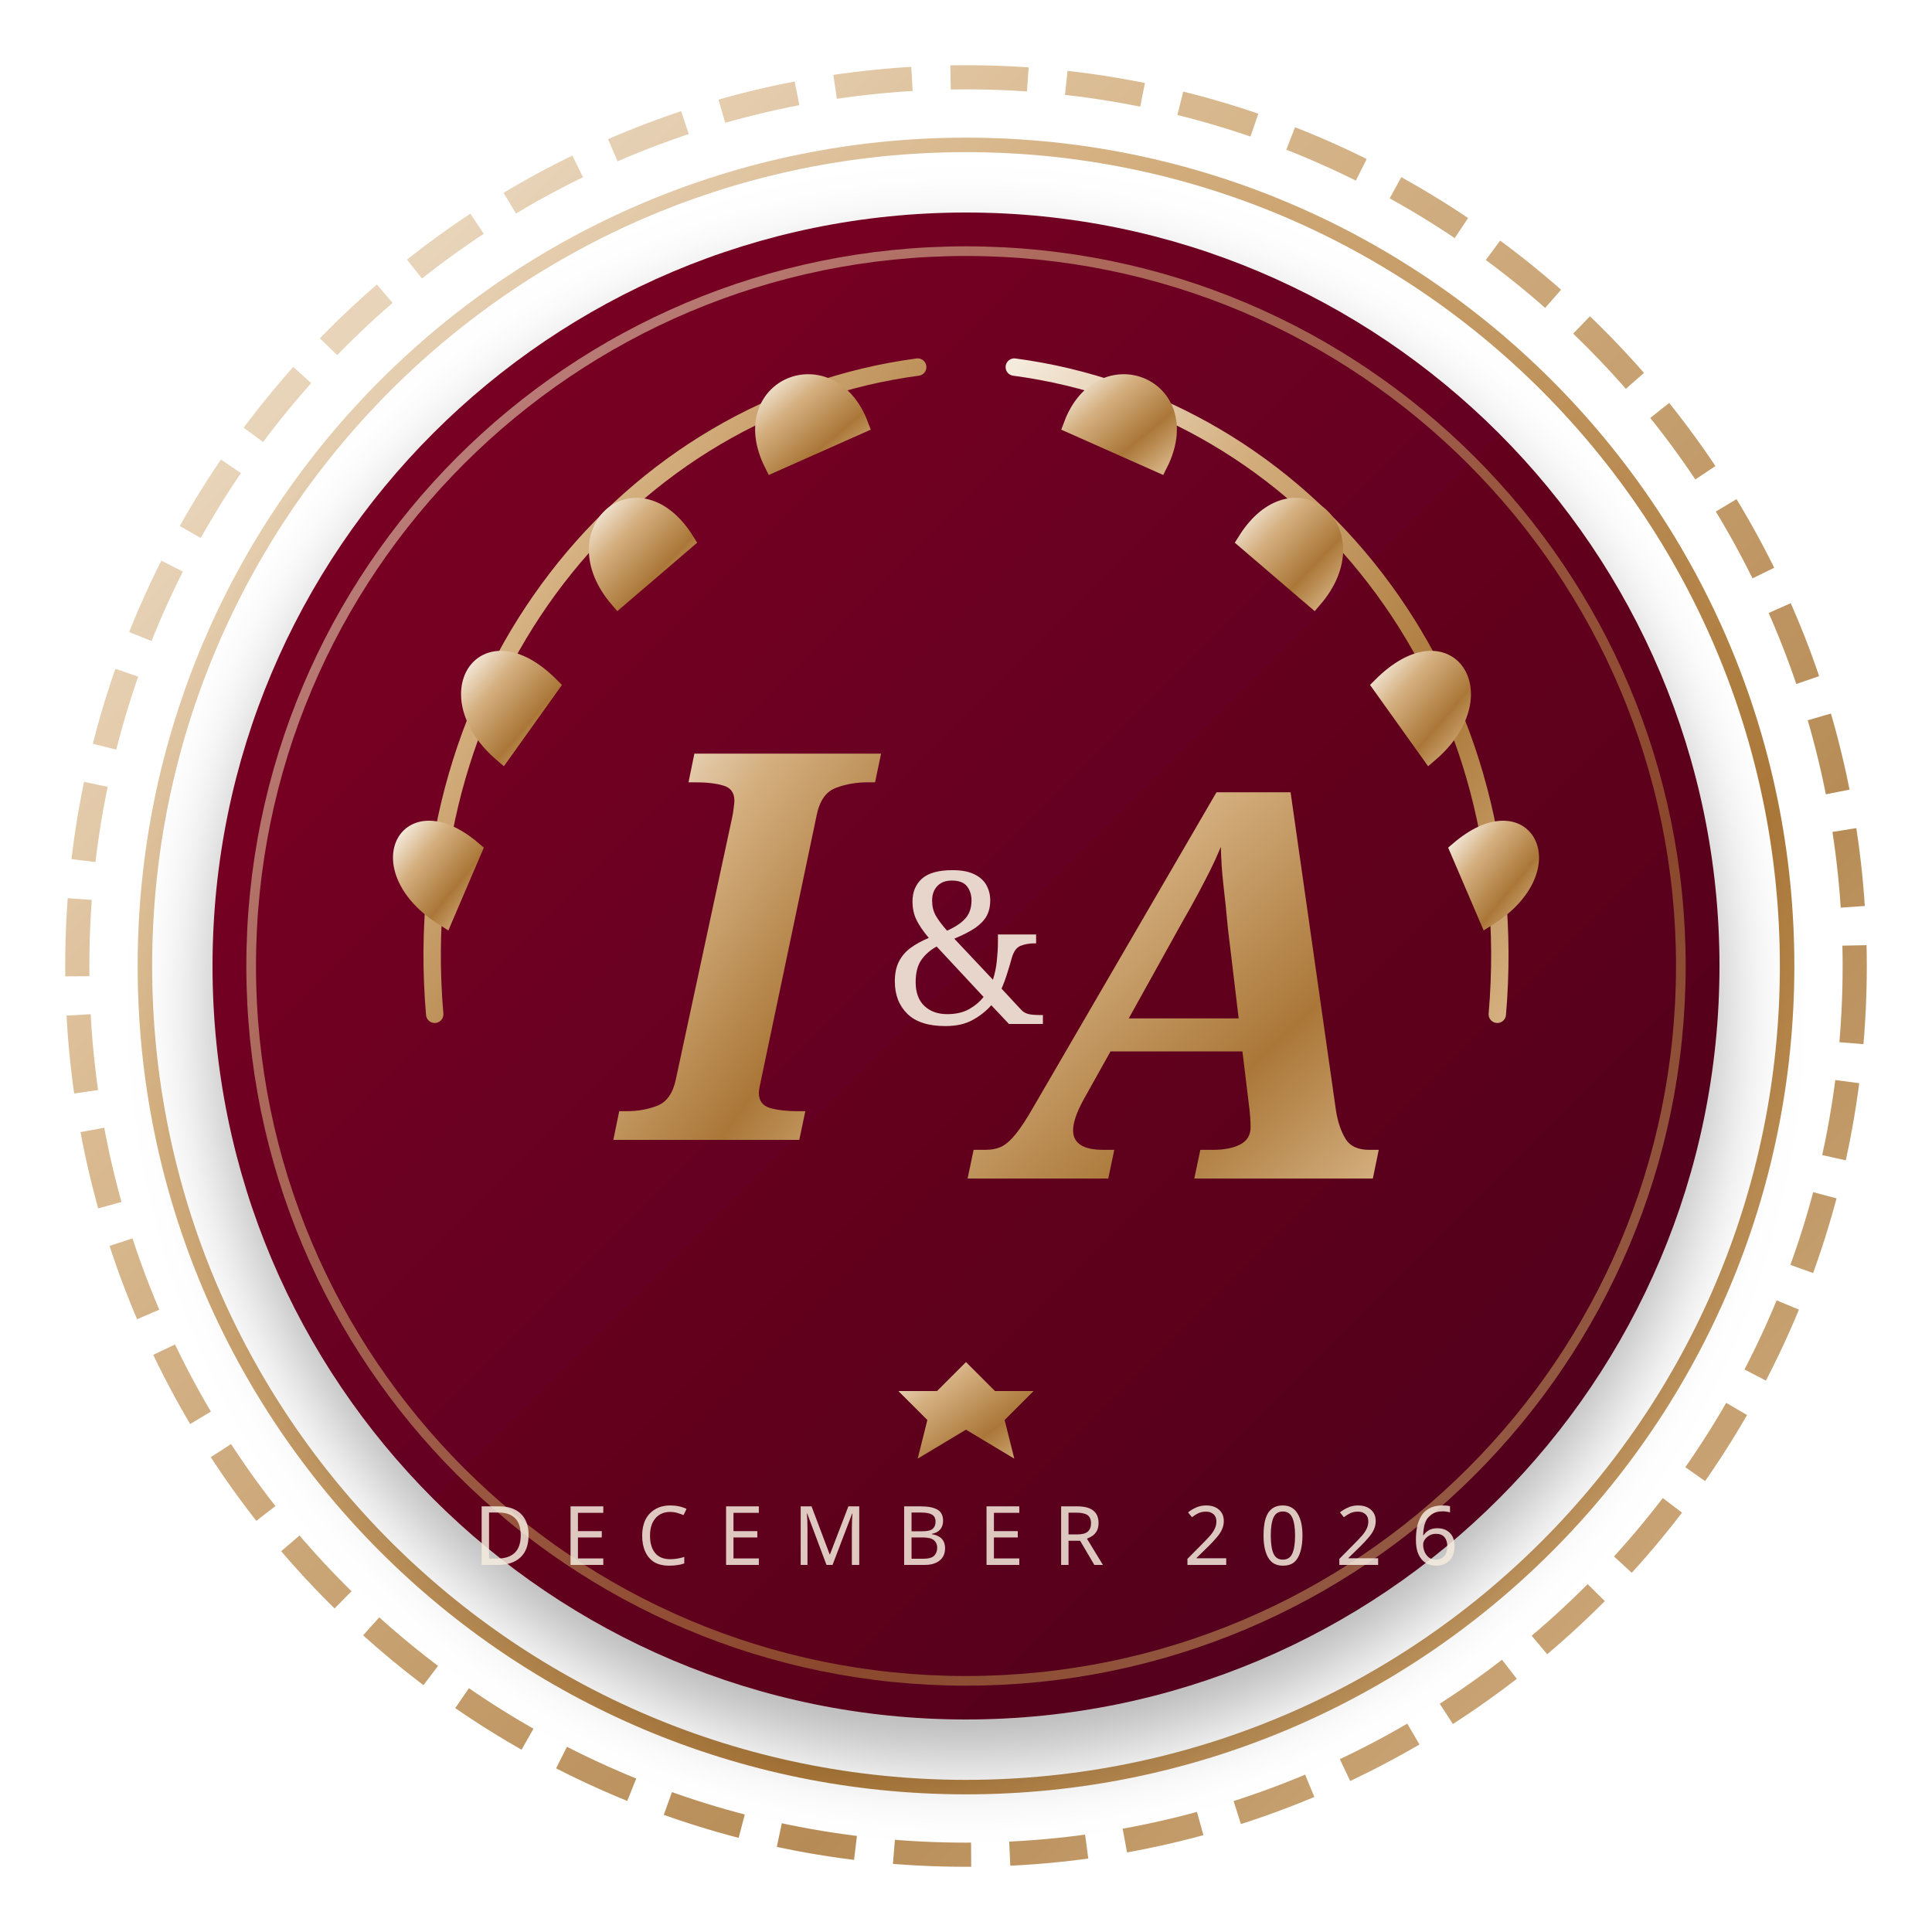
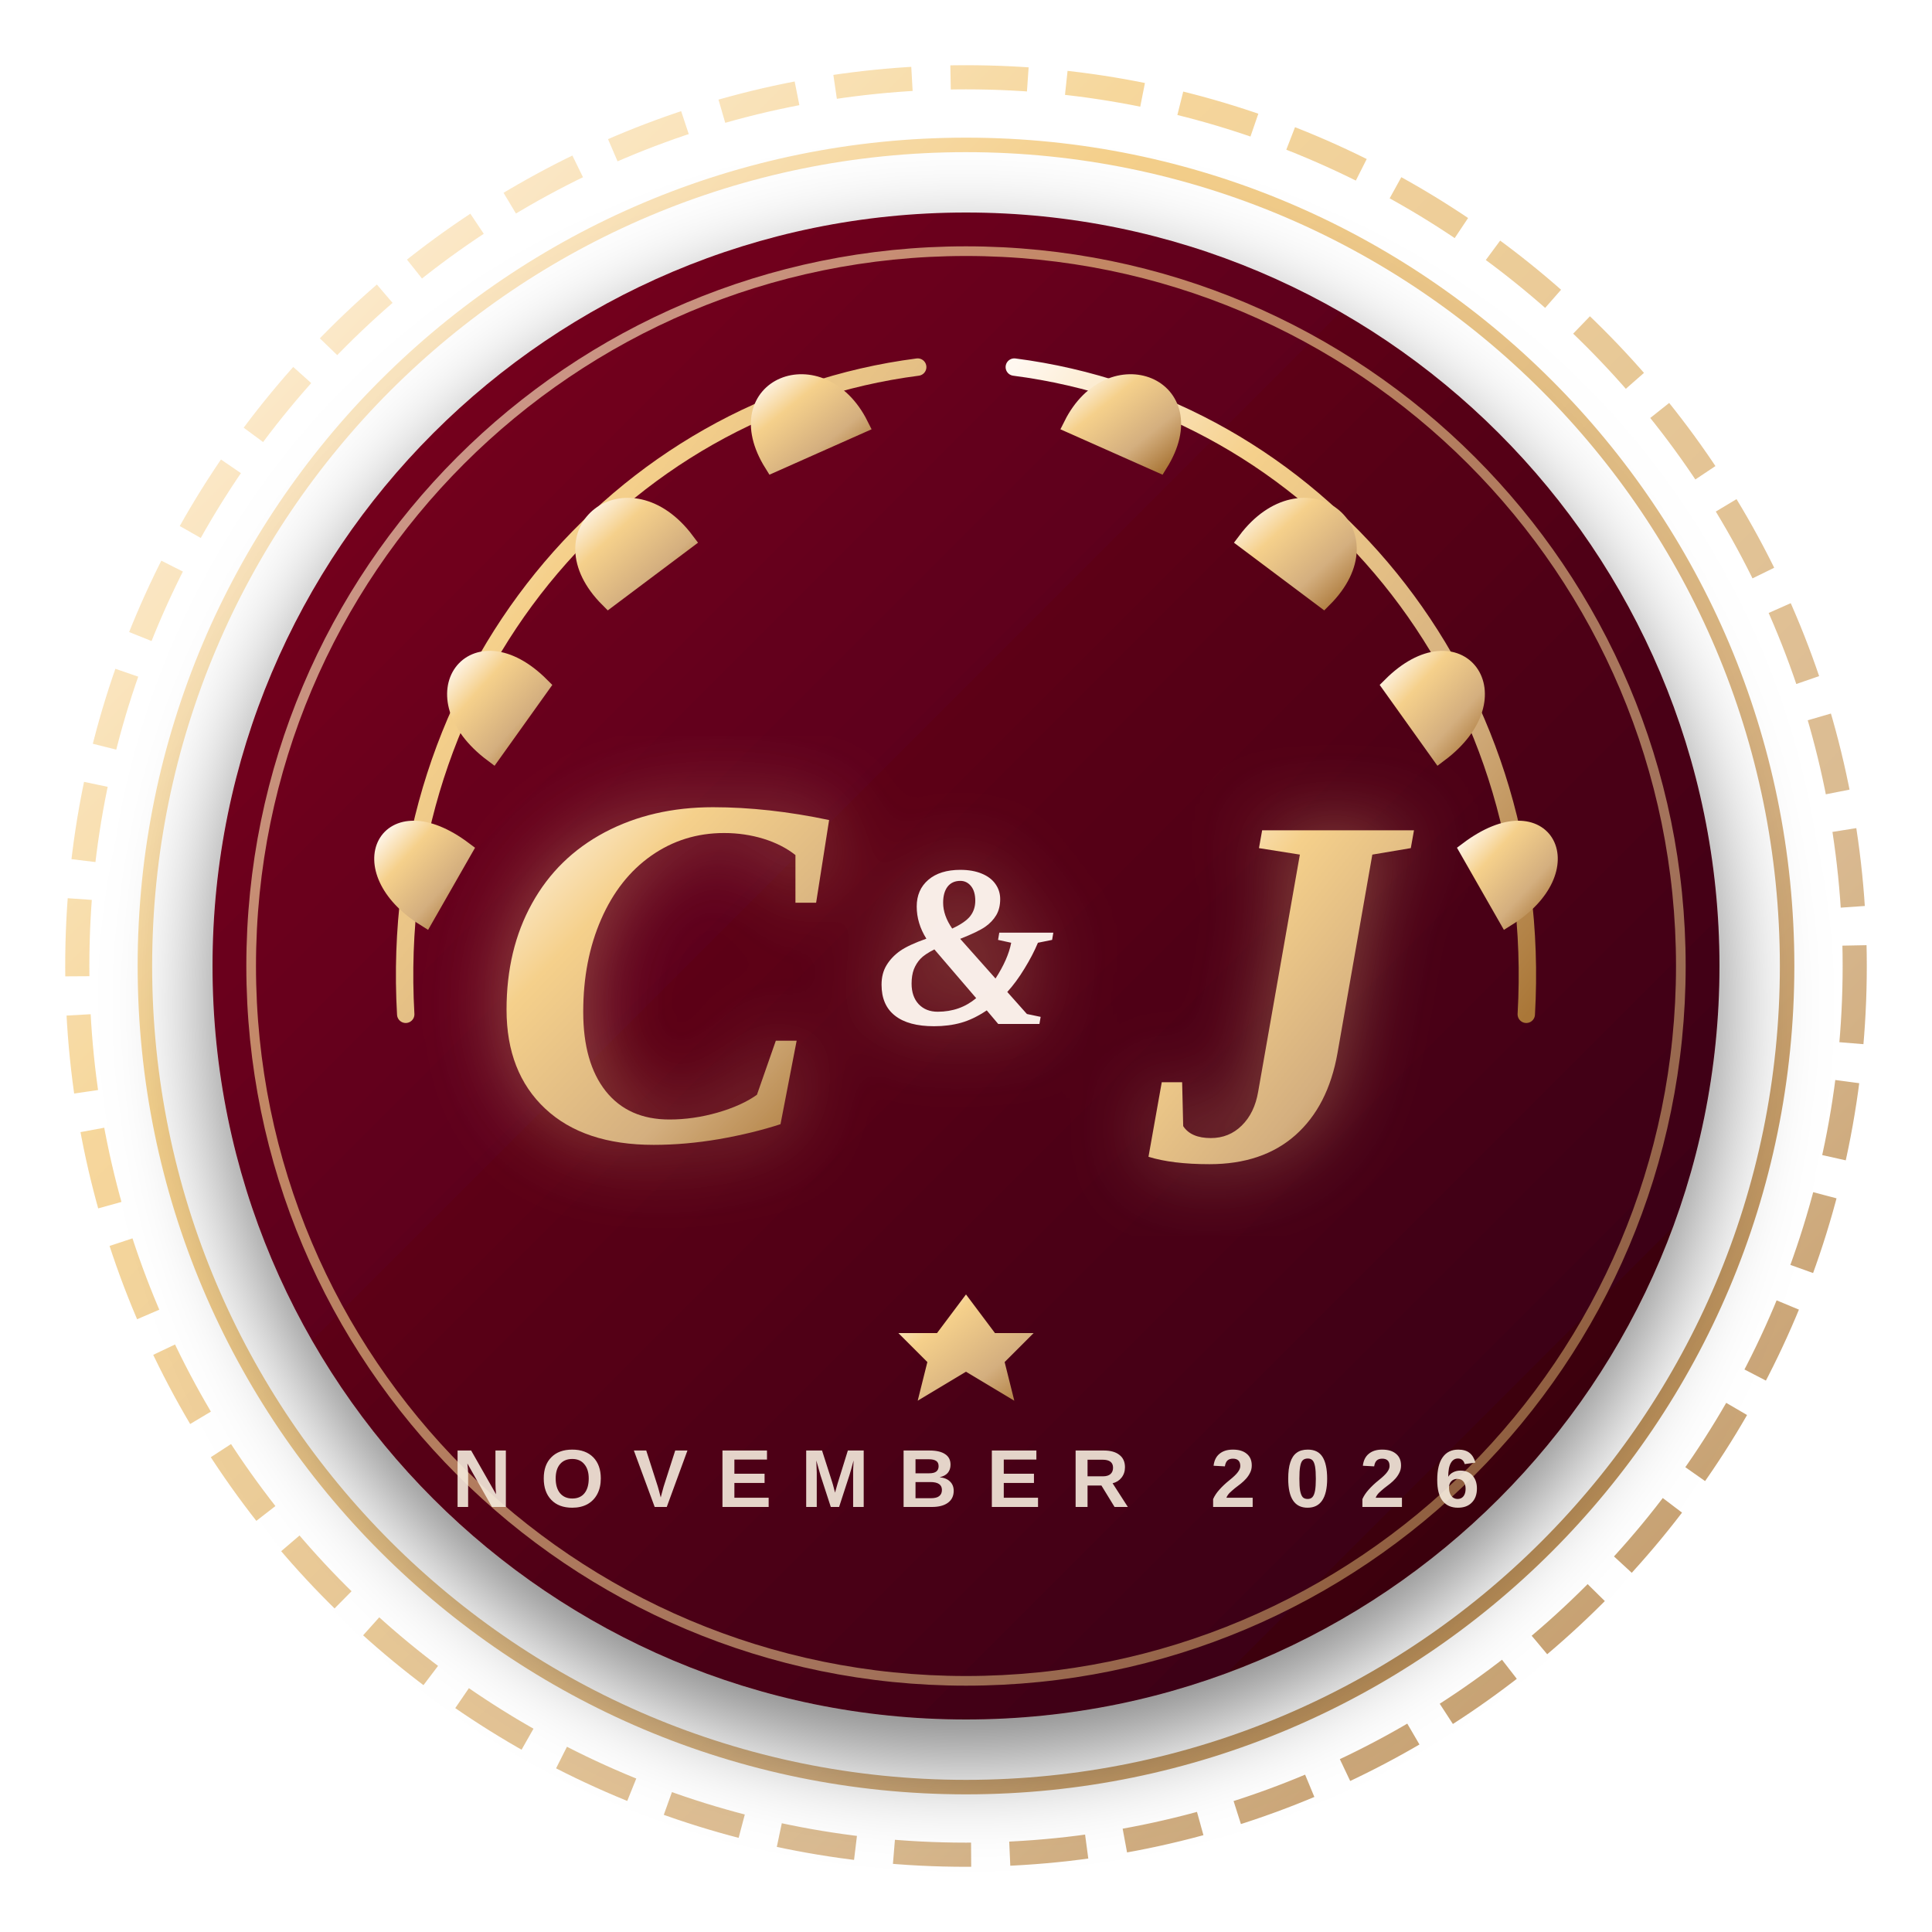
<svg xmlns="http://www.w3.org/2000/svg" viewBox="0 0 200 200" width="200" height="200">
  <defs>
    <linearGradient id="goldGrad" x1="0%" y1="0%" x2="100%" y2="100%">
-       <stop offset="0%" stop-color="#F5EBDD" />
-       <stop offset="30%" stop-color="#D4AF7F" />
-       <stop offset="70%" stop-color="#AA7738" />
-       <stop offset="100%" stop-color="#D4AF7F" />
+       <stop offset="0%" stop-color="#FFF8F0" />
+       <stop offset="30%" stop-color="#F5D08B" />
+       <stop offset="70%" stop-color="#D4AF7F" />
+       <stop offset="100%" stop-color="#AA7738" />
    </linearGradient>
    <linearGradient id="wineGrad" x1="0%" y1="0%" x2="100%" y2="100%">
      <stop offset="0%" stop-color="#800020" />
-       <stop offset="100%" stop-color="#4A001F" />
+       <stop offset="50%" stop-color="#550018" />
+       <stop offset="100%" stop-color="#30000E" />
    </linearGradient>
    <filter id="shadow" x="-20%" y="-20%" width="140%" height="140%">
-       <feDropShadow dx="0" dy="4" stdDeviation="4" flood-color="#000000" flood-opacity="0.3" />
+       <feDropShadow dx="0" dy="4" stdDeviation="5" flood-color="#000000" flood-opacity="0.5" />
+     </filter>
+     <filter id="goldGlow" x="-20%" y="-20%" width="140%" height="140%">
+       <feDropShadow dx="0" dy="2" stdDeviation="2" flood-color="#000000" flood-opacity="0.6" />
+       <feDropShadow dx="0" dy="0" stdDeviation="4" flood-color="#F5D08B" flood-opacity="0.4" />
    </filter>
  </defs>
  <circle cx="100" cy="100" r="92" fill="none" stroke="url(#goldGrad)" stroke-width="2.5" stroke-dasharray="8 4" opacity="0.85" />
  <circle cx="100" cy="100" r="85" fill="none" stroke="url(#goldGrad)" stroke-width="1.5" />
  <circle cx="100" cy="100" r="78" fill="url(#wineGrad)" filter="url(#shadow)" />
-   <circle cx="100" cy="100" r="74" fill="none" stroke="url(#goldGrad)" stroke-width="1" opacity="0.6" />
+   <circle cx="100" cy="100" r="74" fill="none" stroke="url(#goldGrad)" stroke-width="1" opacity="0.65" />
  <g fill="none" stroke="url(#goldGrad)" stroke-width="1.8" stroke-linecap="round">
-     <path d="M 45 105 C 42 70, 65 42, 95 38" />
-     <path d="M 46 95 C 38 90, 42 82, 49 88 Z" fill="url(#goldGrad)" />
-     <path d="M 52 78 C 45 72, 50 64, 57 71 Z" fill="url(#goldGrad)" />
-     <path d="M 64 62 C 58 55, 66 48, 71 56 Z" fill="url(#goldGrad)" />
-     <path d="M 80 48 C 76 40, 86 36, 89 44 Z" fill="url(#goldGrad)" />
-     <path d="M 155 105 C 158 70, 135 42, 105 38" />
-     <path d="M 154 95 C 162 90, 158 82, 151 88 Z" fill="url(#goldGrad)" />
-     <path d="M 148 78 C 155 72, 150 64, 143 71 Z" fill="url(#goldGrad)" />
-     <path d="M 136 62 C 142 55, 134 48, 129 56 Z" fill="url(#goldGrad)" />
-     <path d="M 120 48 C 124 40, 114 36, 111 44 Z" fill="url(#goldGrad)" />
+     <path d="M 42 105 C 40 70, 64 42, 95 38" />
+     <path d="M 44 95 C 36 90, 40 82, 48 88 Z" fill="url(#goldGrad)" />
+     <path d="M 51 78 C 43 72, 49 64, 56 71 Z" fill="url(#goldGrad)" />
+     <path d="M 63 62 C 56 55, 65 48, 71 56 Z" fill="url(#goldGrad)" />
+     <path d="M 80 48 C 75 40, 85 36, 89 44 Z" fill="url(#goldGrad)" />
+     <path d="M 158 105 C 160 70, 136 42, 105 38" />
+     <path d="M 156 95 C 164 90, 160 82, 152 88 Z" fill="url(#goldGrad)" />
+     <path d="M 149 78 C 157 72, 151 64, 144 71 Z" fill="url(#goldGrad)" />
+     <path d="M 137 62 C 144 55, 135 48, 129 56 Z" fill="url(#goldGrad)" />
+     <path d="M 120 48 C 125 40, 115 36, 111 44 Z" fill="url(#goldGrad)" />
  </g>
-   <text x="76" y="118" font-family="'Great Vibes', 'Playfair Display', Georgia, serif" font-size="56" fill="url(#goldGrad)" font-style="italic" text-anchor="middle" font-weight="bold">I</text>
-   <text x="100" y="106" font-family="'Playfair Display', Georgia, serif" font-size="22" fill="#F5EBDD" text-anchor="middle" font-weight="300" opacity="0.9">&amp;</text>
-   <text x="124" y="122" font-family="'Great Vibes', 'Playfair Display', Georgia, serif" font-size="56" fill="url(#goldGrad)" font-style="italic" text-anchor="middle" font-weight="bold">A</text>
-   <g fill="url(#goldGrad)" transform="translate(100, 145)">
-     <polygon points="0,-4 3,-1 7,-1 4,2 5,6 0,3 -5,6 -4,2 -7,-1 -3,-1" />
+   <g filter="url(#goldGlow)">
+     <text x="68" y="118" font-family="Georgia, 'Times New Roman', serif" font-style="italic" font-weight="bold" font-size="52" fill="url(#goldGrad)" text-anchor="middle">C</text>
+     <text x="100" y="106" font-family="Georgia, 'Times New Roman', serif" font-style="italic" font-weight="bold" font-size="24" fill="#FFF8F0" text-anchor="middle" opacity="0.95">&amp;</text>
+     <text x="132" y="120" font-family="Georgia, 'Times New Roman', serif" font-style="italic" font-weight="bold" font-size="52" fill="url(#goldGrad)" text-anchor="middle">J</text>
  </g>
-   <text x="100" y="162" font-family="'Montserrat', sans-serif" font-size="8.5" fill="#F5EBDD" text-anchor="middle" letter-spacing="3" opacity="0.85">DECEMBER 2026</text>
+   <g fill="url(#goldGrad)" transform="translate(100, 139)">
+     <polygon points="0,-5 3,-1 7,-1 4,2 5,6 0,3 -5,6 -4,2 -7,-1 -3,-1" />
+   </g>
+   <text x="100" y="156" font-family="'Arial Narrow', Arial, sans-serif" font-weight="bold" font-size="8.5" fill="#F5EBDD" text-anchor="middle" letter-spacing="3" opacity="0.9">NOVEMBER 2026</text>
</svg>
